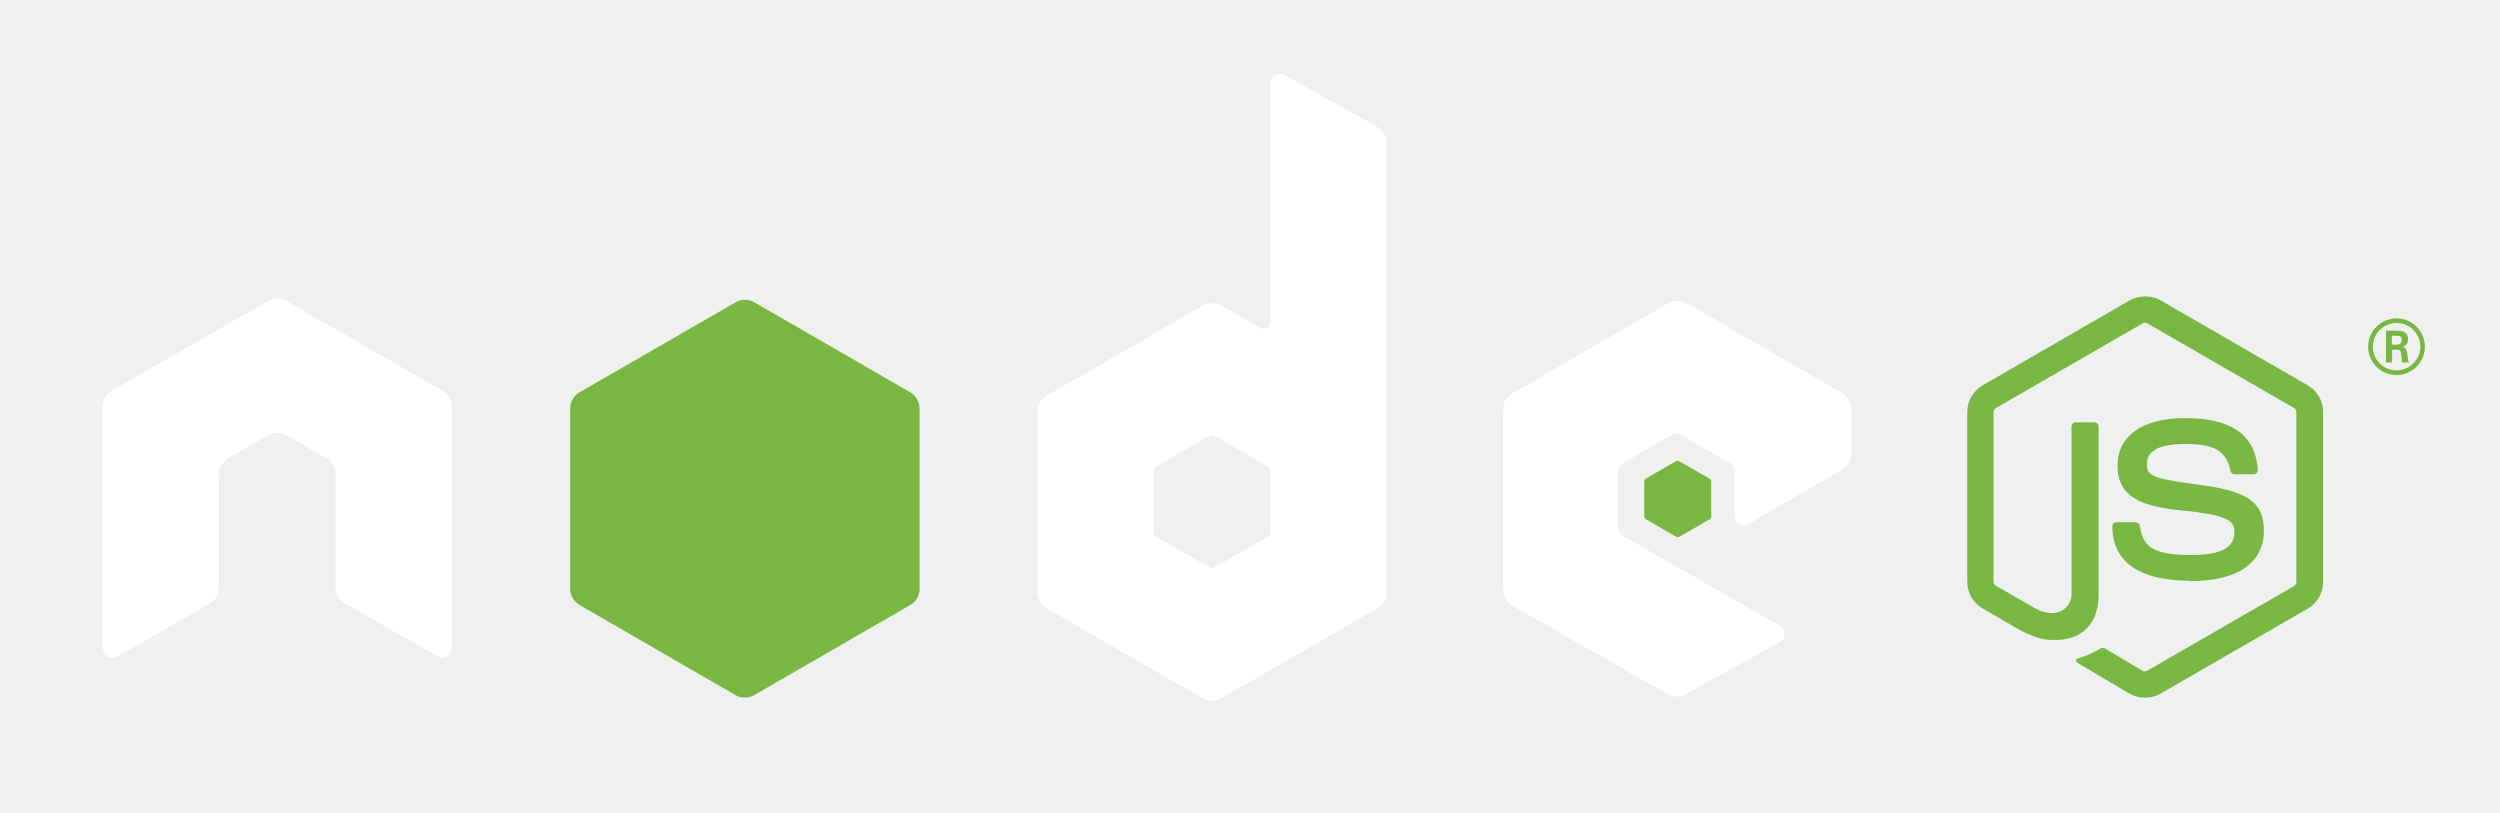
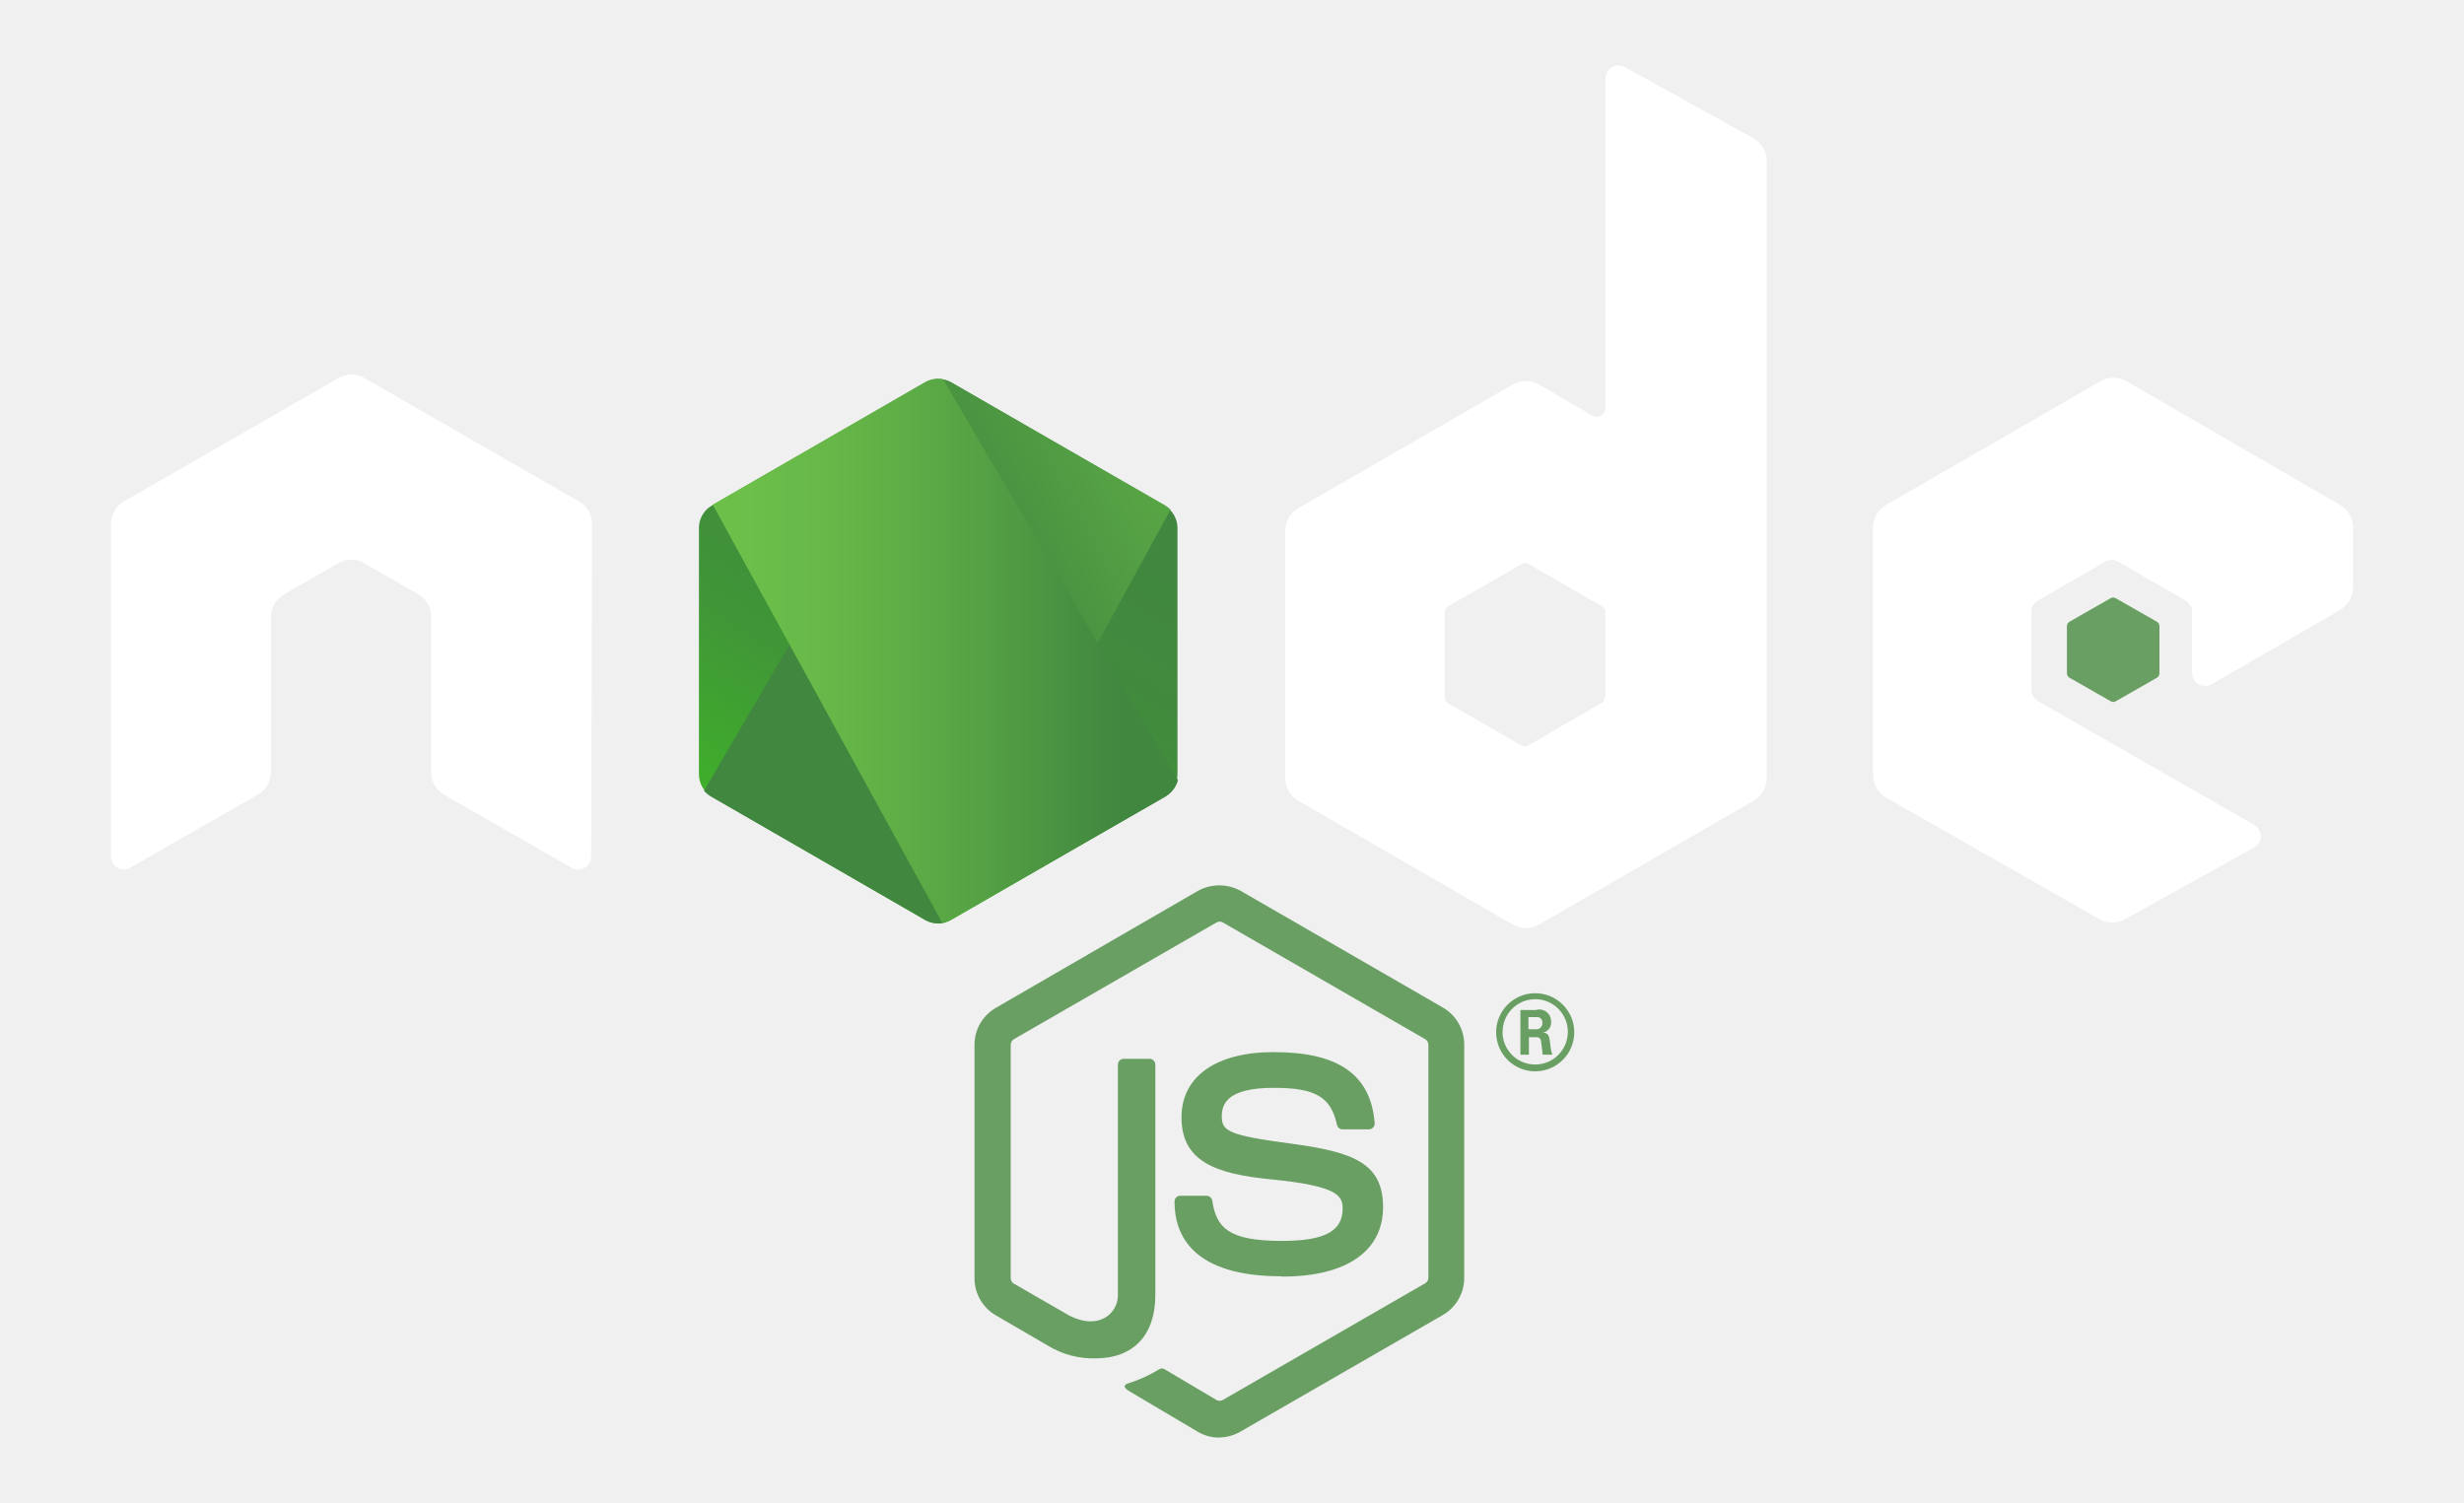
- <svg xmlns="http://www.w3.org/2000/svg" width="200" height="65" viewBox="0 0 200 65">
+ <svg xmlns="http://www.w3.org/2000/svg" width="200" height="122" viewBox="0 0 200 122">
+   <defs>
+     <linearGradient x1="68.163%" y1="17.462%" x2="27.867%" y2="89.706%" id="a">
+       <stop stop-color="#41873F" offset="0%" />
+       <stop stop-color="#418B3D" offset="33%" />
+       <stop stop-color="#409637" offset="64%" />
+       <stop stop-color="#3FA92D" offset="93%" />
+       <stop stop-color="#3FAE2A" offset="100%" />
+     </linearGradient>
+     <linearGradient x1="43.284%" y1="55.197%" x2="159.322%" y2="-18.363%" id="b">
+       <stop stop-color="#41873F" offset="14%" />
+       <stop stop-color="#54A044" offset="40%" />
+       <stop stop-color="#66B748" offset="71%" />
+       <stop stop-color="#6CC04A" offset="91%" />
+     </linearGradient>
+     <linearGradient x1="-4.566%" y1="50.05%" x2="101.573%" y2="50.05%" id="c">
+       <stop stop-color="#6CC04A" offset="9%" />
+       <stop stop-color="#66B748" offset="29%" />
+       <stop stop-color="#54A044" offset="60%" />
+       <stop stop-color="#41873F" offset="86%" />
+     </linearGradient>
+   </defs>
  <g fill="none" fill-rule="evenodd">
-     <path d="M36.155 32.566c0-.542-.285-1.04-.753-1.31l-12.468-7.174a1.476 1.476 0 0 0-.687-.2h-.13c-.237.01-.473.076-.687.2L8.96 31.257c-.464.27-.753.767-.753 1.31l.027 19.32c0 .27.14.52.376.652a.727.727 0 0 0 .748 0l7.41-4.25c.47-.28.754-.77.754-1.31v-9.02a1.5 1.5 0 0 1 .752-1.31l3.156-1.82a1.505 1.505 0 0 1 1.504 0l3.154 1.82a1.5 1.5 0 0 1 .753 1.3v9.02c0 .53.29 1.03.76 1.3l7.41 4.24a.737.737 0 0 0 .76 0 .754.754 0 0 0 .38-.65l.03-19.32m65.42 10.07a.38.38 0 0 1-.18.32l-4.28 2.47a.377.377 0 0 1-.37 0l-4.28-2.47a.375.375 0 0 1-.19-.33v-4.95c0-.14.07-.26.19-.33l4.28-2.47a.38.38 0 0 1 .38 0l4.29 2.47a.38.38 0 0 1 .19.32v4.94zM102.75 6a.756.756 0 0 0-1.12.66v19.136a.528.528 0 0 1-.79.457l-3.12-1.8a1.507 1.507 0 0 0-1.51 0l-12.48 7.2a1.5 1.5 0 0 0-.75 1.304v14.4c0 .54.29 1.036.75 1.305l12.47 7.204c.467.27 1.04.27 1.508 0l12.475-7.204c.468-.27.755-.766.755-1.305V11.462c0-.546-.296-1.05-.77-1.315l-7.426-4.143zm44.622 31.55c.46-.27.75-.764.75-1.3v-3.49a1.51 1.51 0 0 0-.75-1.303l-12.397-7.196a1.506 1.506 0 0 0-1.51 0l-12.47 7.2a1.504 1.504 0 0 0-.753 1.31v14.39c0 .54.29 1.04.76 1.31l12.4 7.06a1.504 1.504 0 0 0 1.476.01l7.494-4.16a.75.75 0 0 0 .01-1.31l-12.55-7.2a.754.754 0 0 1-.38-.65V37.7c0-.27.146-.518.38-.652l3.905-2.25a.747.747 0 0 1 .75 0l3.91 2.25a.753.753 0 0 1 .38.653v3.55a.753.753 0 0 0 1.13.65l7.47-4.34" fill="#FFF" />
-     <path d="M58.837 24.184a1.5 1.5 0 0 1 1.506 0l12.472 7.197c.466.27.753.77.753 1.31V47.1c0 .538-.287 1.035-.753 1.305l-12.472 7.2c-.466.27-1.04.27-1.507 0L46.366 48.4a1.508 1.508 0 0 1-.752-1.305v-14.41c0-.537.287-1.035.754-1.304l12.47-7.19m112.74 31.62a2.46 2.46 0 0 1-1.233-.33l-3.927-2.32c-.586-.33-.3-.44-.107-.51.79-.27.95-.33 1.78-.8.09-.05.2-.03.29.02l3.02 1.79a.38.38 0 0 0 .37 0l11.76-6.78a.37.37 0 0 0 .18-.32V32.97a.38.38 0 0 0-.18-.324l-11.75-6.782a.367.367 0 0 0-.36 0l-11.76 6.786a.378.378 0 0 0-.18.32v13.57c0 .13.07.255.19.317l3.23 1.86c1.74.875 2.82-.154 2.82-1.188v-13.4c0-.19.15-.34.34-.34h1.49c.18 0 .34.15.34.34v13.4c0 2.33-1.27 3.67-3.49 3.67-.68 0-1.21 0-2.71-.74l-3.08-1.78a2.483 2.483 0 0 1-1.23-2.15V32.97c0-.88.47-1.705 1.23-2.143l11.76-6.796a2.575 2.575 0 0 1 2.48 0l11.76 6.79a2.48 2.48 0 0 1 1.24 2.14v13.58a2.49 2.49 0 0 1-1.23 2.15l-11.76 6.79c-.38.22-.8.33-1.24.33" fill="#78B742" />
-     <path d="M175.21 46.455c-5.146 0-6.224-2.363-6.224-4.344 0-.18.152-.33.34-.33h1.52c.17 0 .312.12.34.29.228 1.55.913 2.33 4.025 2.33 2.48 0 3.54-.56 3.54-1.87 0-.76-.3-1.32-4.15-1.69-3.21-.31-5.2-1.03-5.2-3.6 0-2.37 2-3.79 5.36-3.79 3.77 0 5.63 1.31 5.87 4.12a.344.344 0 0 1-.09.26.347.347 0 0 1-.24.11h-1.53a.34.34 0 0 1-.33-.27c-.36-1.63-1.25-2.15-3.67-2.15-2.7 0-3.02.95-3.02 1.65 0 .86.37 1.11 4.03 1.59 3.62.48 5.33 1.16 5.33 3.7 0 2.57-2.13 4.03-5.86 4.03m-41.19-9.59a.29.29 0 0 1 .29 0l2.4 1.38a.29.29 0 0 1 .15.25v2.77a.29.29 0 0 1-.14.25l-2.39 1.38a.287.287 0 0 1-.29 0l-2.39-1.38a.287.287 0 0 1-.15-.25v-2.77a.29.29 0 0 1 .14-.25l2.39-1.38m57.28-9.33h.4c.32 0 .38-.23.38-.36 0-.35-.24-.35-.37-.35h-.41v.71zm-.48-1.11h.88c.3 0 .89 0 .89.67 0 .47-.3.57-.48.63.35.02.37.25.42.57.03.2.06.55.13.67h-.54c-.01-.12-.1-.76-.1-.8-.03-.14-.08-.22-.26-.22h-.44V29h-.49v-2.54zm-1.05 1.27a1.9 1.9 0 0 0 1.9 1.9c1.06 0 1.91-.87 1.91-1.9a1.902 1.902 0 0 0-1.9-1.89 1.89 1.89 0 0 0-1.9 1.9zm4.17 0a2.273 2.273 0 0 1-2.27 2.27 2.273 2.273 0 0 1-2.27-2.26 2.273 2.273 0 0 1 2.27-2.27 2.27 2.27 0 0 1 2.27 2.27z" fill="#78B742" />
+     <path d="M98.975 116.694a3.45 3.45 0 0 1-1.724-.46l-5.48-3.245c-.82-.46-.41-.63-.14-.72a10.943 10.943 0 0 0 2.47-1.13.412.412 0 0 1 .42 0l4.22 2.5a.55.55 0 0 0 .51 0l16.44-9.48a.517.517 0 0 0 .25-.44V84.8a.53.53 0 0 0-.26-.45l-16.43-9.477a.518.518 0 0 0-.5 0L82.3 84.35a.526.526 0 0 0-.26.45v18.952c0 .187.1.356.26.444l4.5 2.594c2.444 1.235 3.938-.22 3.938-1.647V86.415c0-.26.21-.47.47-.47h2.088a.47.47 0 0 1 .48.47v18.715c0 3.253-1.783 5.13-4.867 5.13a7.034 7.034 0 0 1-3.84-1.025l-4.24-2.47a3.474 3.474 0 0 1-1.73-2.996V84.81a3.46 3.46 0 0 1 1.72-2.996l16.42-9.505a3.604 3.604 0 0 1 3.46 0l16.43 9.48a3.465 3.465 0 0 1 1.72 3v18.95a3.474 3.474 0 0 1-1.73 3l-16.44 9.47a3.45 3.45 0 0 1-1.75.47z" fill="#699F63" />
+     <path d="M104.033 103.598c-7.194 0-8.698-3.293-8.698-6.07a.47.47 0 0 1 .47-.468h2.126a.48.48 0 0 1 .47.412c.33 2.163 1.28 3.254 5.64 3.254 3.47 0 4.94-.784 4.94-2.622 0-1.053-.41-1.838-5.8-2.374-4.49-.44-7.28-1.436-7.28-5.036 0-3.312 2.8-5.293 7.48-5.293 5.27 0 7.88 1.83 8.2 5.75a.48.48 0 0 1-.43.52h-2.17a.47.47 0 0 1-.46-.37c-.5-2.27-1.75-3-5.13-3-3.78 0-4.22 1.31-4.22 2.31 0 1.2.52 1.54 5.63 2.22 5.11.68 7.46 1.61 7.46 5.16s-2.95 5.63-8.18 5.63zm23.747-19.844a3.17 3.17 0 0 1-3.13 3.206 3.17 3.17 0 1 1 3.13-3.206zm-5.825 0a2.652 2.652 0 1 0 2.663-2.65 2.653 2.653 0 0 0-2.653 2.64l-.01.01zm1.466-1.77h1.24a.958.958 0 0 1 1.24.957.823.823 0 0 1-.67.88c.49 0 .52.36.59.83.02.33.08.65.18.96h-.79c0-.17-.13-1.07-.13-1.12a.326.326 0 0 0-.33-.3h-.65v1.42h-.69V82l.04-.01zm.67 1.56h.56a.48.48 0 0 0 .54-.498.43.43 0 0 0-.36-.488h-.77v.957l.05.03z" fill="#699F63" />
+     <path d="M48.053 42.534A2.096 2.096 0 0 0 47 40.706L29.576 30.683a2.06 2.06 0 0 0-.958-.277h-.182a2.08 2.08 0 0 0-.958.277L10.054 40.706A2.106 2.106 0 0 0 9 42.534V69.52c-.003.376.2.724.527.91.32.192.723.192 1.044 0l10.36-5.926a2.115 2.115 0 0 0 1.06-1.83V50.07c0-.75.4-1.445 1.06-1.82l4.41-2.536a2.06 2.06 0 0 1 2.1 0l4.4 2.537A2.096 2.096 0 0 1 35 50.07v12.61c0 .76.4 1.45 1.05 1.83l10.35 5.93c.324.194.73.194 1.053 0 .327-.19.528-.534.53-.91l.074-26.985zM131.888 5.44a1.054 1.054 0 0 0-1.57.958v26.68a.737.737 0 0 1-1.112.64l-4.3-2.518a2.11 2.11 0 0 0-2.1 0l-17.432 10.052a2.096 2.096 0 0 0-1.054 1.818v20.103a2.11 2.11 0 0 0 1.054 1.82l17.433 10.06a2.11 2.11 0 0 0 2.108 0l17.434-10.06a2.106 2.106 0 0 0 1.05-1.82V13.06a2.11 2.11 0 0 0-1.08-1.838L131.88 5.44zm-1.62 51.147a.526.526 0 0 1-.257.46l-5.98 3.474a.527.527 0 0 1-.52 0l-5.98-3.44a.526.526 0 0 1-.25-.46v-6.94a.526.526 0 0 1 .26-.46l5.99-3.45a.527.527 0 0 1 .53 0l5.99 3.46a.52.52 0 0 1 .26.46v6.91zm59.678-7.093a2.106 2.106 0 0 0 1.054-1.82v-4.862a2.106 2.106 0 0 0-1.054-1.82l-17.338-10.05a2.11 2.11 0 0 0-2.107 0l-17.42 10.05a2.106 2.106 0 0 0-1.05 1.82v20.103a2.096 2.096 0 0 0 1.07 1.828l17.32 9.87a2.1 2.1 0 0 0 2.06 0l10.48-5.82a1.053 1.053 0 0 0 0-1.84l-17.55-10.05a1.053 1.053 0 0 1-.52-.957v-6.242a1.05 1.05 0 0 1 .53-.957l5.46-3.15a1.054 1.054 0 0 1 1.06 0l5.46 3.15c.34.196.55.565.53.957v4.93a1.053 1.053 0 0 0 1.58.91l10.47-6.05z" fill="#FFF" />
+     <path d="M171.315 48.556a.412.412 0 0 1 .412 0l3.353 1.914c.125.074.2.21.2.354v3.83a.41.41 0 0 1-.2.354l-3.343 1.914a.412.412 0 0 1-.412 0l-3.353-1.914a.412.412 0 0 1-.2-.355v-3.83a.41.41 0 0 1 .2-.353l3.343-1.914z" fill="#699F63" />
+     <path d="M77.22 31.038a2.1 2.1 0 0 0-2.097 0L57.786 41.03a2.096 2.096 0 0 0-1.054 1.81v20.01a2.1 2.1 0 0 0 1.044 1.81l17.32 10.02a2.1 2.1 0 0 0 2.097 0L94.53 64.677a2.096 2.096 0 0 0 1.045-1.81V42.85a2.096 2.096 0 0 0-1.054-1.81l-17.3-10z" fill="url(#a)" />
+     <path d="M94.588 41.03l-17.386-9.99a2.08 2.08 0 0 0-.546-.192l-19.512 33.34c.168.19.365.35.584.478L75.095 74.67c.49.28 1.074.353 1.62.2L95.01 41.366a2.28 2.28 0 0 0-.423-.335z" fill="url(#b)" />
+     <path d="M94.588 64.666c.505-.29.873-.768 1.025-1.33L76.56 30.79a2.128 2.128 0 0 0-1.475.228l-17.232 9.946L76.465 74.88a2.1 2.1 0 0 0 .766-.258l17.36-9.956z" fill="url(#c)" />
  </g>
</svg>
